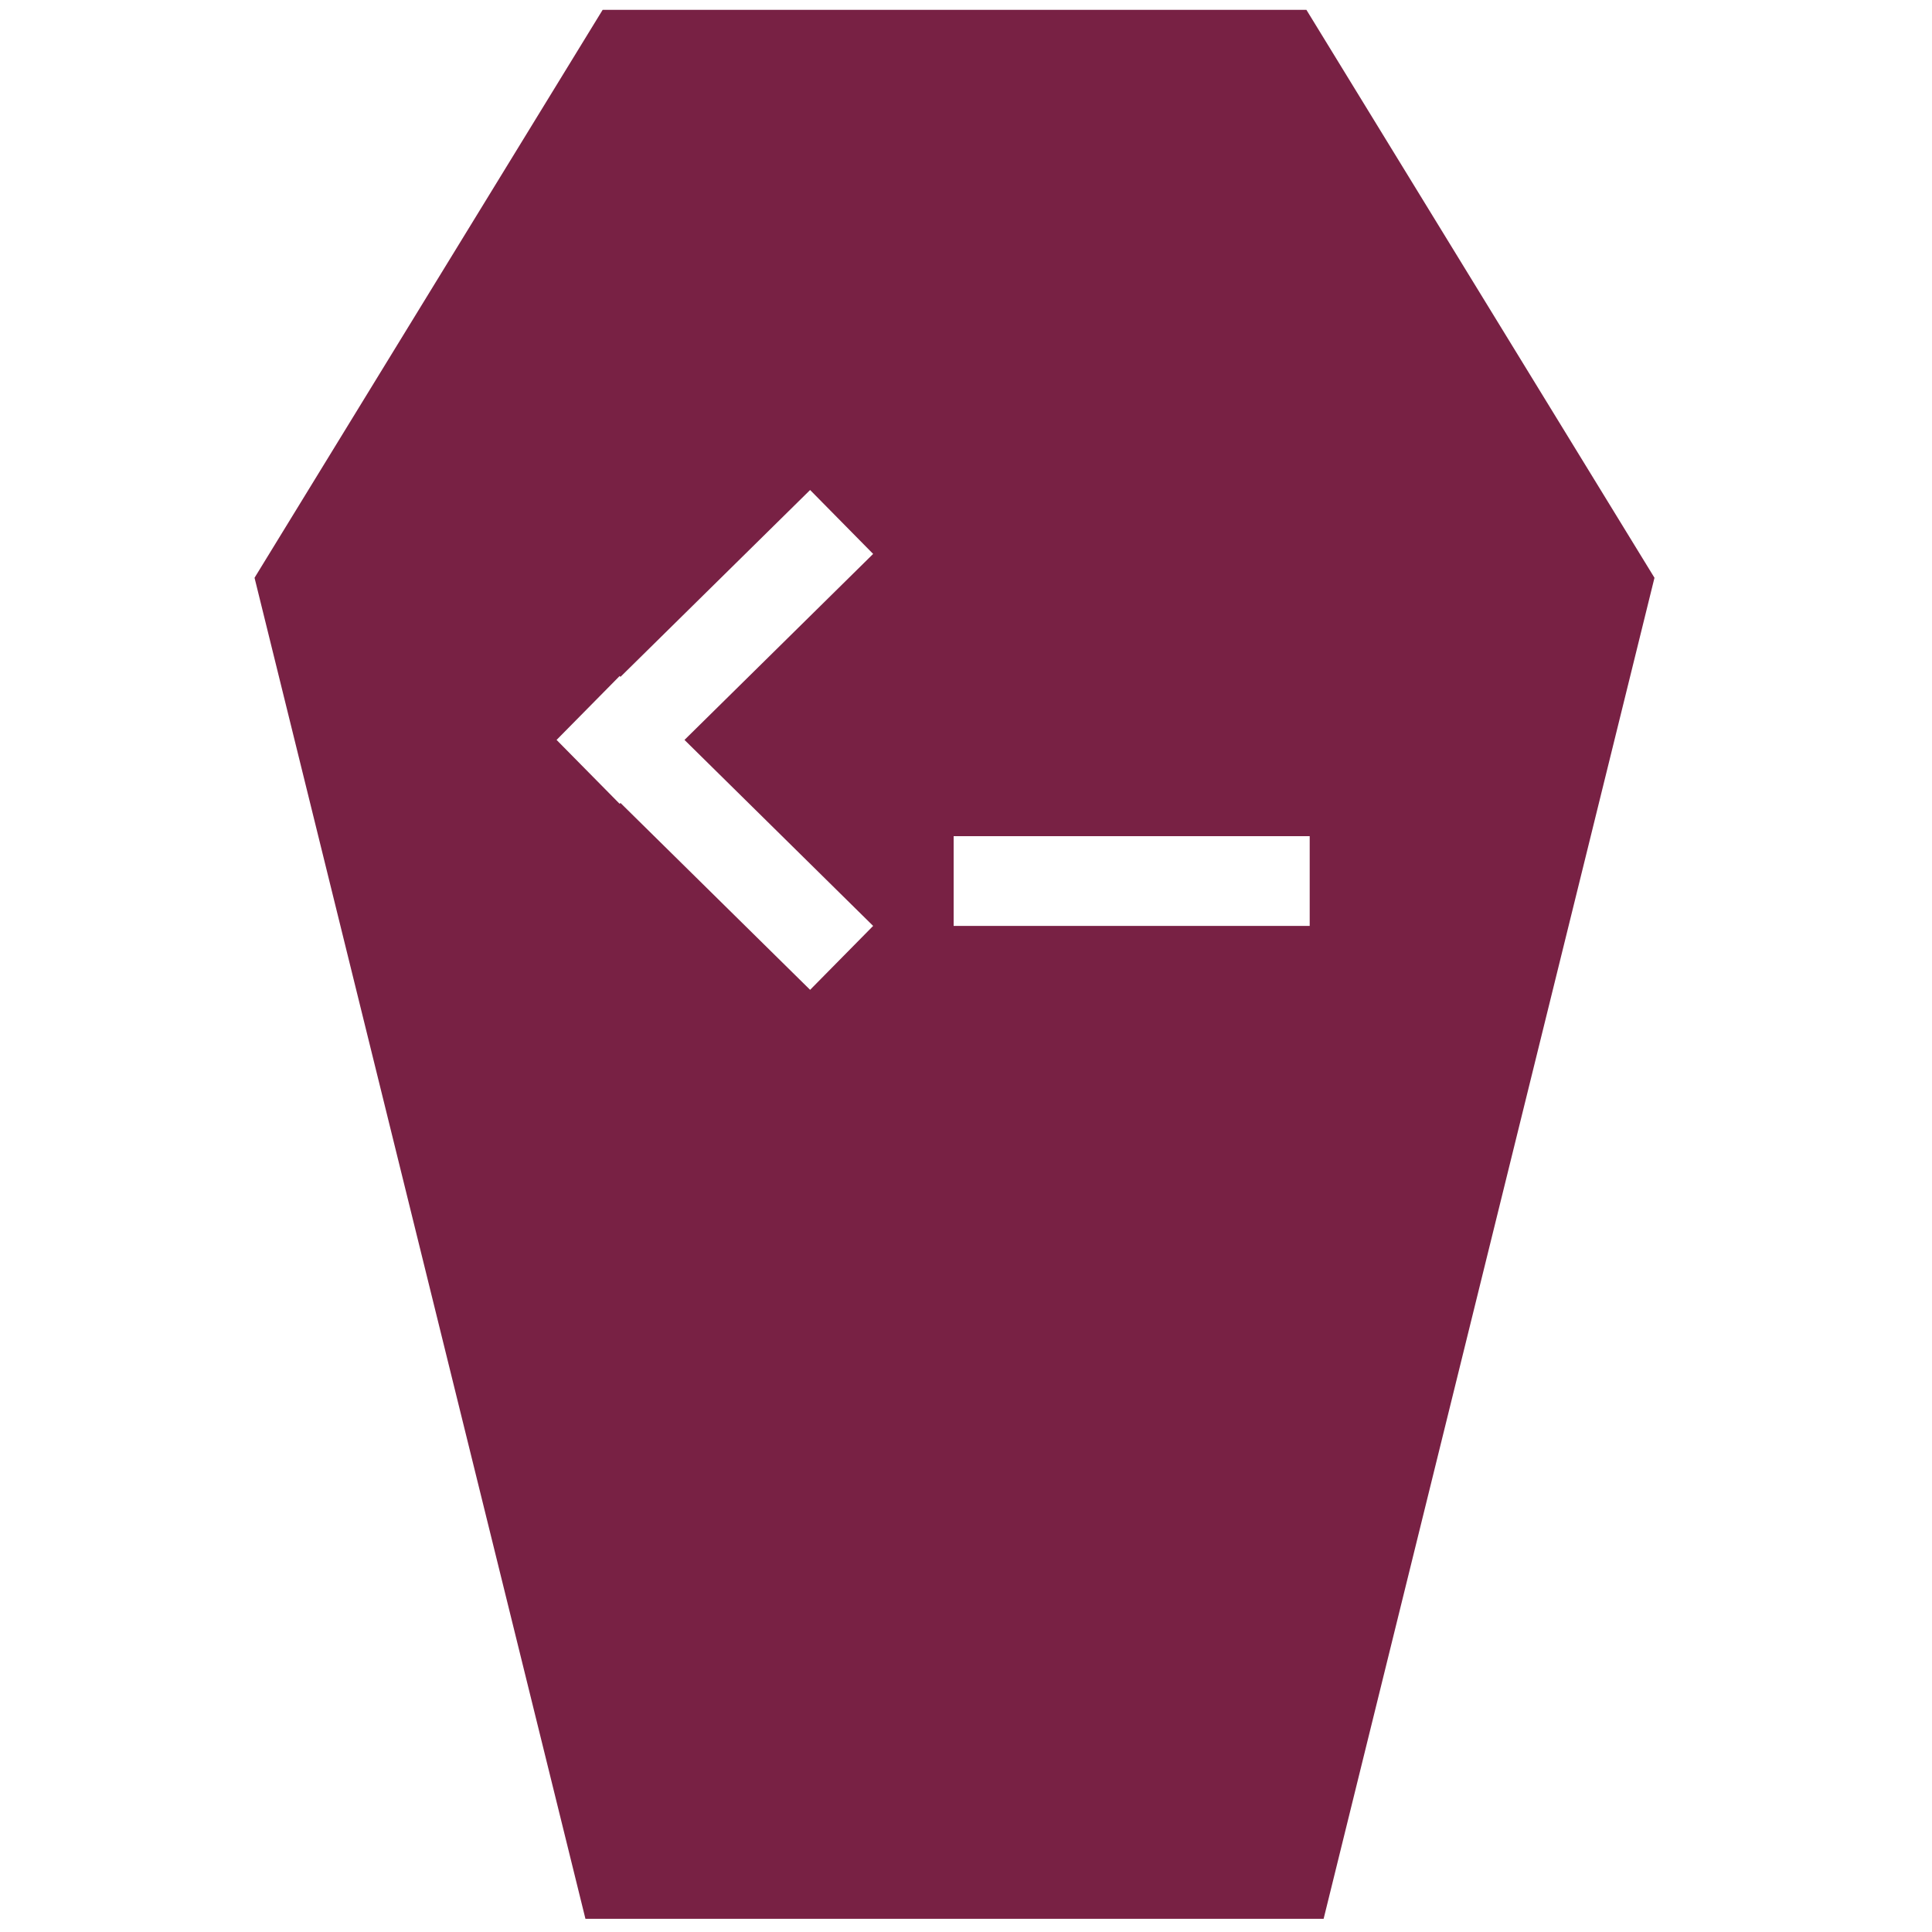
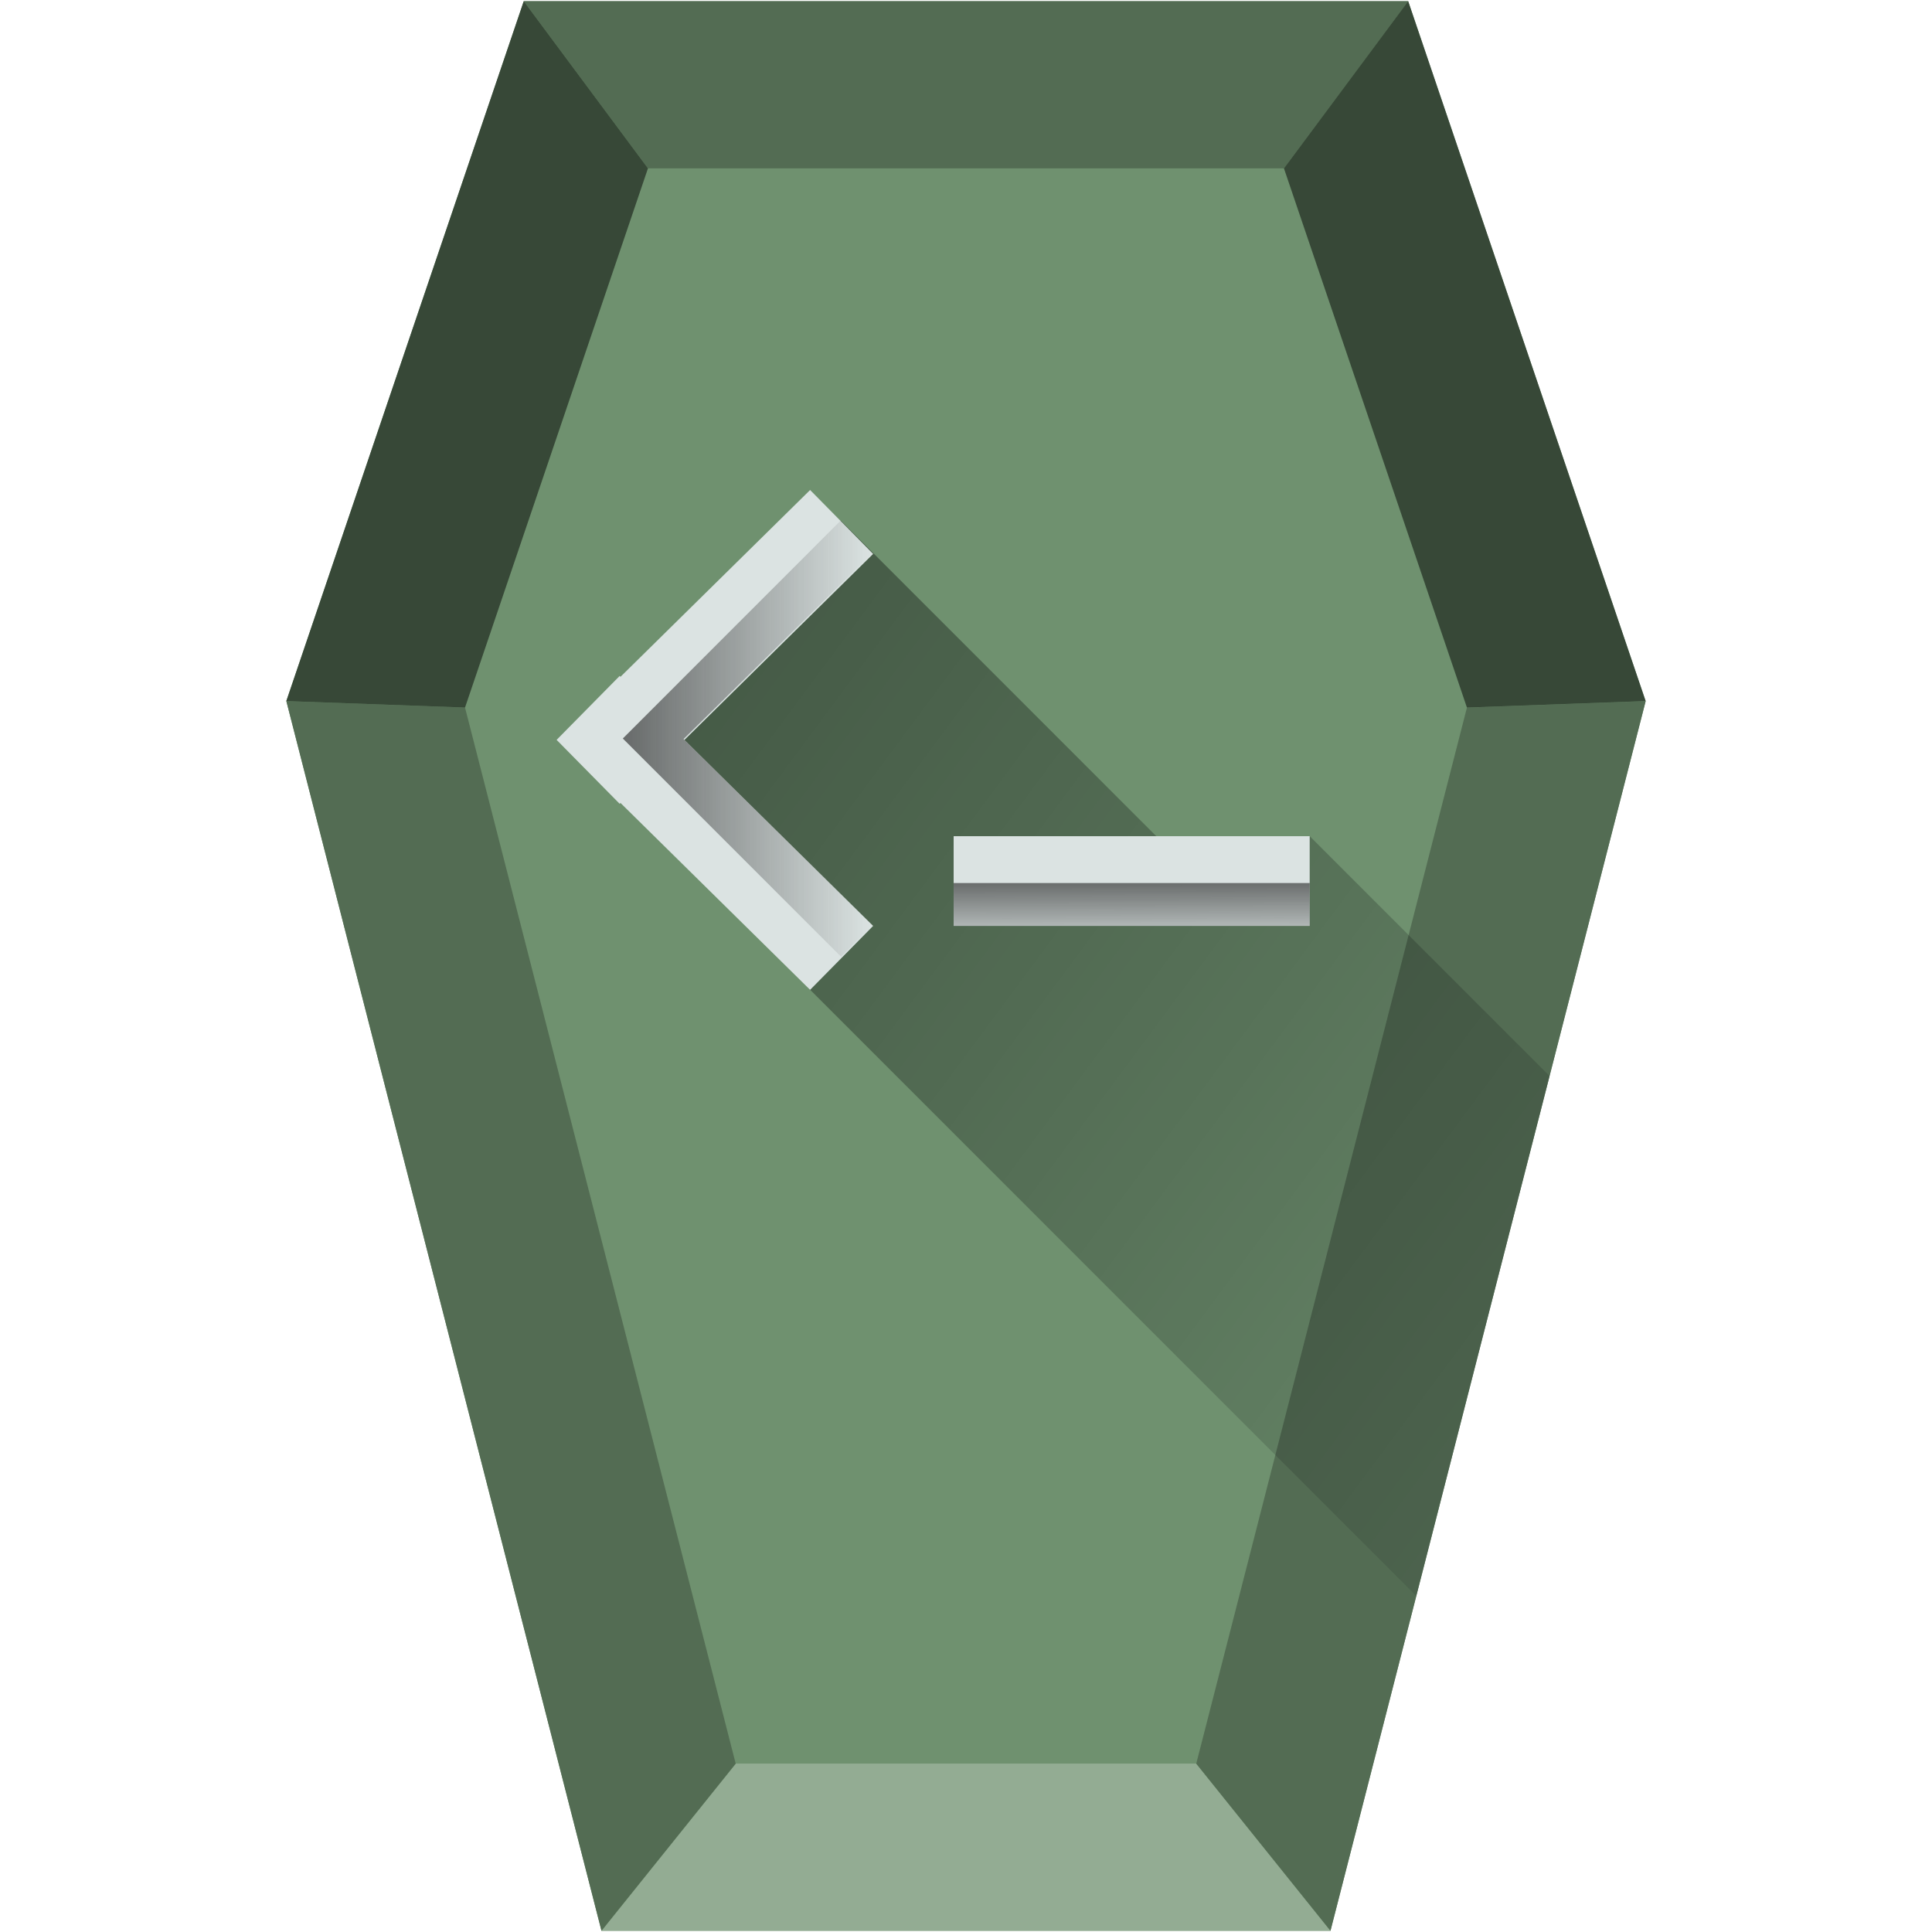
<svg xmlns="http://www.w3.org/2000/svg" xmlns:xlink="http://www.w3.org/1999/xlink" id="svg2677" width="48" height="48" version="1.0">
  <defs id="defs2679">
+     <linearGradient id="linearGradient1097">
+       <stop style="stop-color:#1a1a1a;stop-opacity:1;" offset="0" id="stop1093" />
+       <stop style="stop-color:#1a1a1a;stop-opacity:0;" offset="1" id="stop1095" />
+     </linearGradient>
+     <linearGradient id="linearGradient1089">
+       <stop style="stop-color:#1a1a1a;stop-opacity:1;" offset="0" id="stop1085" />
+       <stop style="stop-color:#1a1a1a;stop-opacity:0;" offset="1" id="stop1087" />
+     </linearGradient>
+     <linearGradient id="linearGradient1014">
+       <stop style="stop-color:#000000;stop-opacity:1" offset="0" id="stop1010" />
+       <stop style="stop-color:#000007;stop-opacity:0" offset="1" id="stop1012" />
+     </linearGradient>
    <linearGradient id="linearGradient2642" x1="302.86" x2="302.86" y1="366.65" y2="609.51" gradientTransform="matrix(.067325 0 0 .0147 -.34114 37.04)" gradientUnits="userSpaceOnUse">
      <stop id="stop5050" style="stop-opacity:0" offset="0" />
      <stop id="stop5056" offset=".5" />
      <stop id="stop5052" style="stop-opacity:0" offset="1" />
    </linearGradient>
    <radialGradient id="radialGradient2639" cx="605.71" cy="486.65" r="117.14" gradientTransform="matrix(-.02304 0 0 .0147 21.623 37.04)" gradientUnits="userSpaceOnUse" xlink:href="#linearGradient5060" />
    <linearGradient id="linearGradient5060">
      <stop id="stop5062" offset="0" />
      <stop id="stop5064" style="stop-opacity:0" offset="1" />
    </linearGradient>
    <radialGradient id="radialGradient2636" cx="605.71" cy="486.65" r="117.14" gradientTransform="matrix(.02304 0 0 .0147 26.361 37.04)" gradientUnits="userSpaceOnUse" xlink:href="#linearGradient5060" />
    <linearGradient id="linearGradient2633" x1="-51.786" x2="-51.786" y1="50.786" y2="2.906" gradientTransform="matrix(.8075 0 0 .89483 59.41 -2.9806)" gradientUnits="userSpaceOnUse">
      <stop id="stop3106" style="stop-color:#aaa" offset="0" />
      <stop id="stop3108" style="stop-color:#c8c8c8" offset="1" />
    </linearGradient>
    <linearGradient id="linearGradient2631" x1="25.132" x2="25.132" y1=".985" y2="47.013" gradientTransform="matrix(1 0 0 .95617 -1.0065e-7 -1.9149)" gradientUnits="userSpaceOnUse">
      <stop id="stop3602" style="stop-color:#f4f4f4" offset="0" />
      <stop id="stop3604" style="stop-color:#dbdbdb" offset="1" />
    </linearGradient>
    <radialGradient id="radialGradient2628" cx="102" cy="112.3" r="139.56" gradientTransform="matrix(.3617 0 0 -.39078 .85106 47.517)" gradientUnits="userSpaceOnUse">
      <stop id="stop41" style="stop-color:#b7b8b9" offset="0" />
      <stop id="stop47" style="stop-color:#ececec" offset=".189" />
      <stop id="stop49" style="stop-color:#fafafa;stop-opacity:0" offset=".257" />
      <stop id="stop51" style="stop-color:#fff;stop-opacity:0" offset=".301" />
      <stop id="stop53" style="stop-color:#fafafa;stop-opacity:0" offset=".531" />
      <stop id="stop55" style="stop-color:#ebecec;stop-opacity:0" offset=".845" />
      <stop id="stop57" style="stop-color:#e1e2e3;stop-opacity:0" offset="1" />
    </radialGradient>
    <linearGradient id="linearGradient2625" x1="24" x2="24" y1="2" y2="46.017" gradientTransform="matrix(1 0 0 .97778 0 -.96667)" gradientUnits="userSpaceOnUse">
      <stop id="stop3213" style="stop-color:#fff" offset="0" />
      <stop id="stop3215" style="stop-color:#fff;stop-opacity:0" offset="1" />
    </linearGradient>
    <filter id="filter3212" x="-.148" y="-.164" width="1.297" height="1.329" color-interpolation-filters="sRGB">
      <feGaussianBlur id="feGaussianBlur3214" stdDeviation="0.774" />
    </filter>
    <linearGradient id="linearGradient2621" x1="32.892" x2="36.358" y1="8.059" y2="5.457" gradientTransform="matrix(.9977 0 0 1.0407 .1638 -1.1058)" gradientUnits="userSpaceOnUse">
      <stop id="stop8591" style="stop-color:#fefefe" offset="0" />
      <stop id="stop8593" style="stop-color:#cbcbcb" offset="1" />
    </linearGradient>
    <radialGradient id="radialGradient2675" cx="22.902" cy="45.867" r="7.906" gradientTransform="matrix(.69765 0 0 .29961 12.507 18.89)" gradientUnits="userSpaceOnUse">
      <stop id="stop3197" offset="0" />
      <stop id="stop3199" style="stop-opacity:0" offset="1" />
    </radialGradient>
    <radialGradient id="radialGradient2672" cx="22.902" cy="45.867" r="7.906" gradientTransform="matrix(.75875 0 0 .32584 -.80598 19.479)" gradientUnits="userSpaceOnUse">
      <stop id="stop3203" offset="0" />
      <stop id="stop3205" style="stop-opacity:0" offset="1" />
    </radialGradient>
    <radialGradient id="radialGradient2668" cx="17.059" cy="41.059" r="5.739" fx="14.638" fy="38.175" gradientTransform="matrix(.66498 0 -.10886 .63739 9.9382 5.2626)" gradientUnits="userSpaceOnUse">
      <stop id="stop3877" style="stop-color:#aaa" offset="0" />
      <stop id="stop3879" style="stop-color:#4d4d4d" offset="1" />
    </radialGradient>
    <radialGradient id="radialGradient2665" cx="17.059" cy="41.059" r="5.739" fx="14.109" fy="38.981" gradientTransform="matrix(.66333 0 -.10859 .6358 21.997 3.4975)" gradientUnits="userSpaceOnUse">
      <stop id="stop3871" style="stop-color:#aaa" offset="0" />
      <stop id="stop3873" style="stop-color:#4d4d4d" offset="1" />
    </radialGradient>
    <linearGradient id="linearGradient2662" x1="28.739" x2="25.4" y1="144.12" y2="119.86" gradientTransform="matrix(.22147 0 0 .22311 14.032 -16.079)" gradientUnits="userSpaceOnUse">
      <stop id="stop3239" style="stop-color:#fff" offset="0" />
      <stop id="stop3241" style="stop-color:#fff;stop-opacity:.379" offset="1" />
    </linearGradient>
    <linearGradient id="linearGradient2659" x1="28.739" x2="26.257" y1="144.12" y2="125.39" gradientTransform="matrix(.44563 0 0 .22311 20.716 -17.657)" gradientUnits="userSpaceOnUse">
      <stop id="stop3245" style="stop-color:#fff" offset="0" />
      <stop id="stop3247" style="stop-color:#fff;stop-opacity:.379" offset="1" />
    </linearGradient>
    <linearGradient id="linearGradient2444-734-39" x1="28.534" x2="16.887" y1="24.24" y2="13.664" gradientTransform="matrix(1.0502,0,0,0.99322,-1.706644,-3.060645)" gradientUnits="userSpaceOnUse">
      <stop id="stop3388" style="stop-color:#dbd2a2" offset="0" />
      <stop id="stop3390" style="stop-color:#fff;stop-opacity:0" offset="1" />
    </linearGradient>
    <linearGradient id="linearGradient6119" x1="22.104" x2="22.104" y1="40.124" y2="10.035" gradientTransform="matrix(0.66556,0,0,1.4408,4.5203,-11.849)" gradientUnits="userSpaceOnUse" xlink:href="#linearGradient5031" />
    <linearGradient id="linearGradient5031">
      <stop id="stop5033" style="stop-color:#a3a3a3" offset="0" />
      <stop id="stop5035" style="stop-color:#bababa" offset="1" />
    </linearGradient>
    <linearGradient id="linearGradient6090" x1="22.104" x2="22.104" y1="40.124" y2="10.035" gradientTransform="matrix(1.0228,0,0,1.4408,-0.69869,-6.5277)" gradientUnits="userSpaceOnUse" xlink:href="#linearGradient5031" />
    <linearGradient id="linearGradient5988" x1="22.104" x2="22.104" y1="40.124" y2="10.035" gradientTransform="matrix(0.33421,0,0,1.4207,9.679,-1.238)" gradientUnits="userSpaceOnUse" xlink:href="#linearGradient5031" />
    <linearGradient id="linearGradient5984" x1="22.104" x2="22.104" y1="40.124" y2="10.035" gradientTransform="matrix(0.48763,0,0,1.4407,7.7773,0.40824)" gradientUnits="userSpaceOnUse" xlink:href="#linearGradient5031" />
    <linearGradient id="linearGradient5980" x1="22.104" x2="22.104" y1="40.124" y2="10.035" gradientTransform="matrix(0.3695,0,0,1.4205,9.0116,2.7803)" gradientUnits="userSpaceOnUse" xlink:href="#linearGradient5031" />
    <linearGradient id="linearGradient6073" x1="22.104" x2="22.104" y1="40.124" y2="10.035" gradientTransform="matrix(0.38146,0,0,1.4009,8.4789,5.2584)" gradientUnits="userSpaceOnUse" xlink:href="#linearGradient5031" />
    <linearGradient id="linearGradient6143" x1="22.104" x2="22.104" y1="40.124" y2="10.035" gradientTransform="matrix(0.40636,0,0,1.4408,8.3144,-5.594)" gradientUnits="userSpaceOnUse" xlink:href="#linearGradient5031" />
    <linearGradient id="linearGradient6065" x1="22.104" x2="22.104" y1="40.124" y2="10.035" gradientTransform="matrix(1.7828,0,0,1.4408,-37.939,-28.441)" gradientUnits="userSpaceOnUse" xlink:href="#linearGradient5031" />
+     <linearGradient xlink:href="#linearGradient1014" id="linearGradient1034" gradientUnits="userSpaceOnUse" x1="8.048" y1="9.964" x2="46.275" y2="38.323" />
+     <linearGradient xlink:href="#linearGradient1089" id="linearGradient1091" x1="27.961" y1="21.896" x2="27.966" y2="23.657" gradientUnits="userSpaceOnUse" />
+     <linearGradient xlink:href="#linearGradient1097" id="linearGradient1099" x1="15.475" y1="18.354" x2="21.672" y2="18.354" gradientUnits="userSpaceOnUse" />
  </defs>
-   <path style="fill:#782144;fill-opacity:1;stroke:none;stroke-width:1.093px;stroke-linecap:butt;stroke-linejoin:miter;stroke-opacity:1" d="M 14.973 0.244 L 6.324 14.355 L 14.545 47.672 L 32.885 47.672 L 41.105 14.355 L 32.457 0.244 L 14.973 0.244 z M 20.127 12.174 L 21.693 13.762 L 17.006 18.383 L 21.693 23.004 L 20.127 24.592 L 15.416 19.949 L 15.395 19.971 L 13.828 18.383 L 15.395 16.795 L 15.416 16.816 L 20.127 12.174 z M 23.693 20.775 L 32.539 20.775 L 32.539 23.004 L 23.693 23.004 L 23.693 20.775 z " id="path897" />
+   <g id="g963">
+     <path style="fill:#6f916f" id="path10" d="M 34.986,0.03 40.885,17.418 33.055,47.969 H 14.944 L 7.114,17.418 13.013,0.03 Z" />
+     <path id="path12" d="m 18.279,43.816 -3.335,4.152 h 18.113 l -3.335,-4.152 z" style="fill:#93ac93" />
+     <g id="g18" style="fill:#536c53;stroke-width:0.121" transform="translate(3.831e-4,-0.00122385)">
+       <path id="path16" d="m 29.72,43.819 3.335,4.153 7.831,-30.551 -4.441,0.161 z M 7.114,17.42 14.943,47.972 18.278,43.819 11.553,17.581 Z M 13.013,0.031 16.098,4.184 h 15.802 l 3.086,-4.153 z" />
+     </g>
+     <g id="g22" style="fill:#374837" transform="translate(3.831e-4,-0.00122385)">
+       <path id="path20" d="M 7.113,17.419 13.012,0.031 16.098,4.184 11.553,17.58 Z M 36.445,17.58 31.899,4.184 34.985,0.031 40.885,17.419 Z" />
+     </g>
+     <path id="path1000" d="m 35.188,39.652 3.311,-12.918 -5.959,-5.959 -2.504,1.309 -9.148,-9.15 -5.174,5.652 1.533,1.15 2.881,4.855 z" style="opacity:0.5;fill:url(#linearGradient1034);fill-opacity:1;stroke:none;stroke-width:1px;stroke-linecap:butt;stroke-linejoin:miter;stroke-opacity:1" />
+     <path id="path990" d="m 20.127,12.174 1.566,1.588 -4.688,4.621 4.688,4.621 -1.566,1.588 -4.711,-4.643 -0.021,0.021 -1.566,-1.588 1.566,-1.588 0.021,0.021 z" style="fill:#dbe3e2;fill-opacity:1;stroke:none;stroke-width:1.093px;stroke-linecap:butt;stroke-linejoin:miter;stroke-opacity:1" />
+     <path id="path897" d="m 23.693,20.775 h 8.846 v 2.229 h -8.846 z" style="fill:#dbe3e2;fill-opacity:1;stroke:none;stroke-width:1.093px;stroke-linecap:butt;stroke-linejoin:miter;stroke-opacity:1" />
+     <path id="path1063" d="m 20.896,23.77 0.775,-0.787 -4.688,-4.621 4.688,-4.621 -0.791,-0.801 -5.406,5.408 z" style="opacity:0.6;fill:url(#linearGradient1099);fill-opacity:1;stroke:none;stroke-width:1.093px;stroke-linecap:butt;stroke-linejoin:miter;stroke-opacity:1" />
+     <path id="path1083" d="m 32.539,21.939 h -8.846 v 1.064 h 8.846 z" style="opacity:0.6;fill:url(#linearGradient1091);fill-opacity:1;stroke:none;stroke-width:1.093px;stroke-linecap:butt;stroke-linejoin:miter;stroke-opacity:1" />
+   </g>
</svg>
